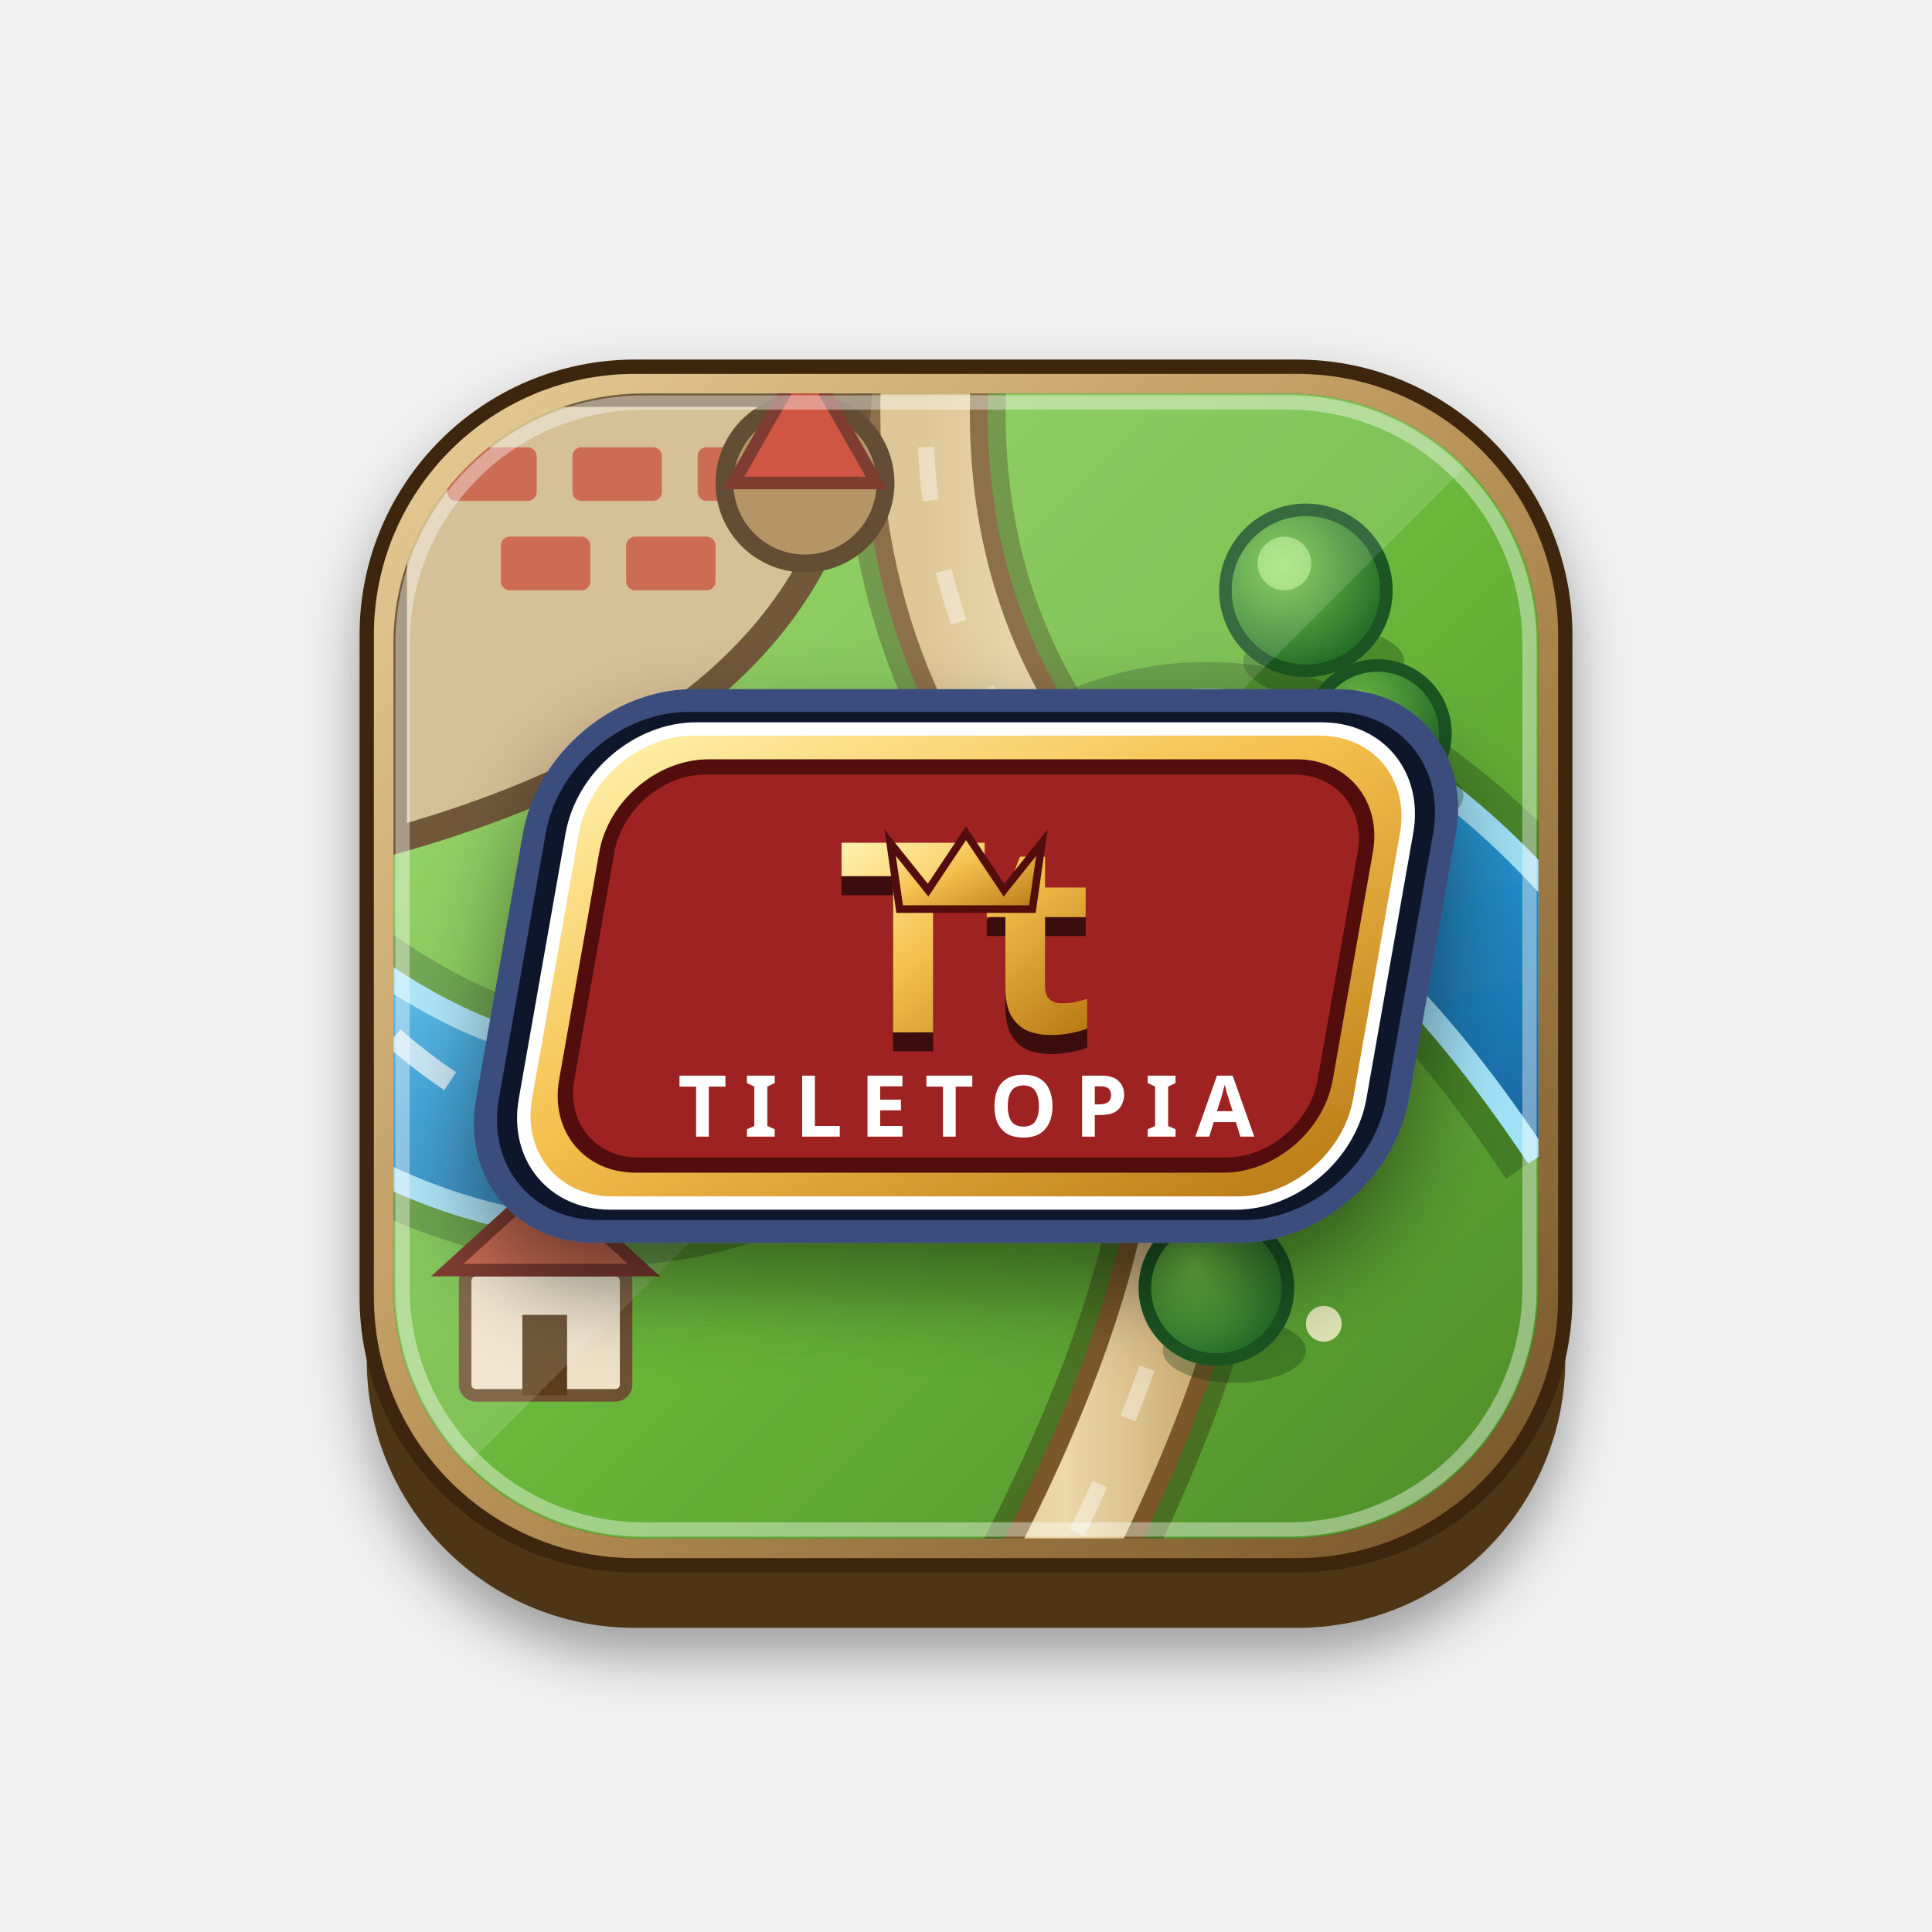
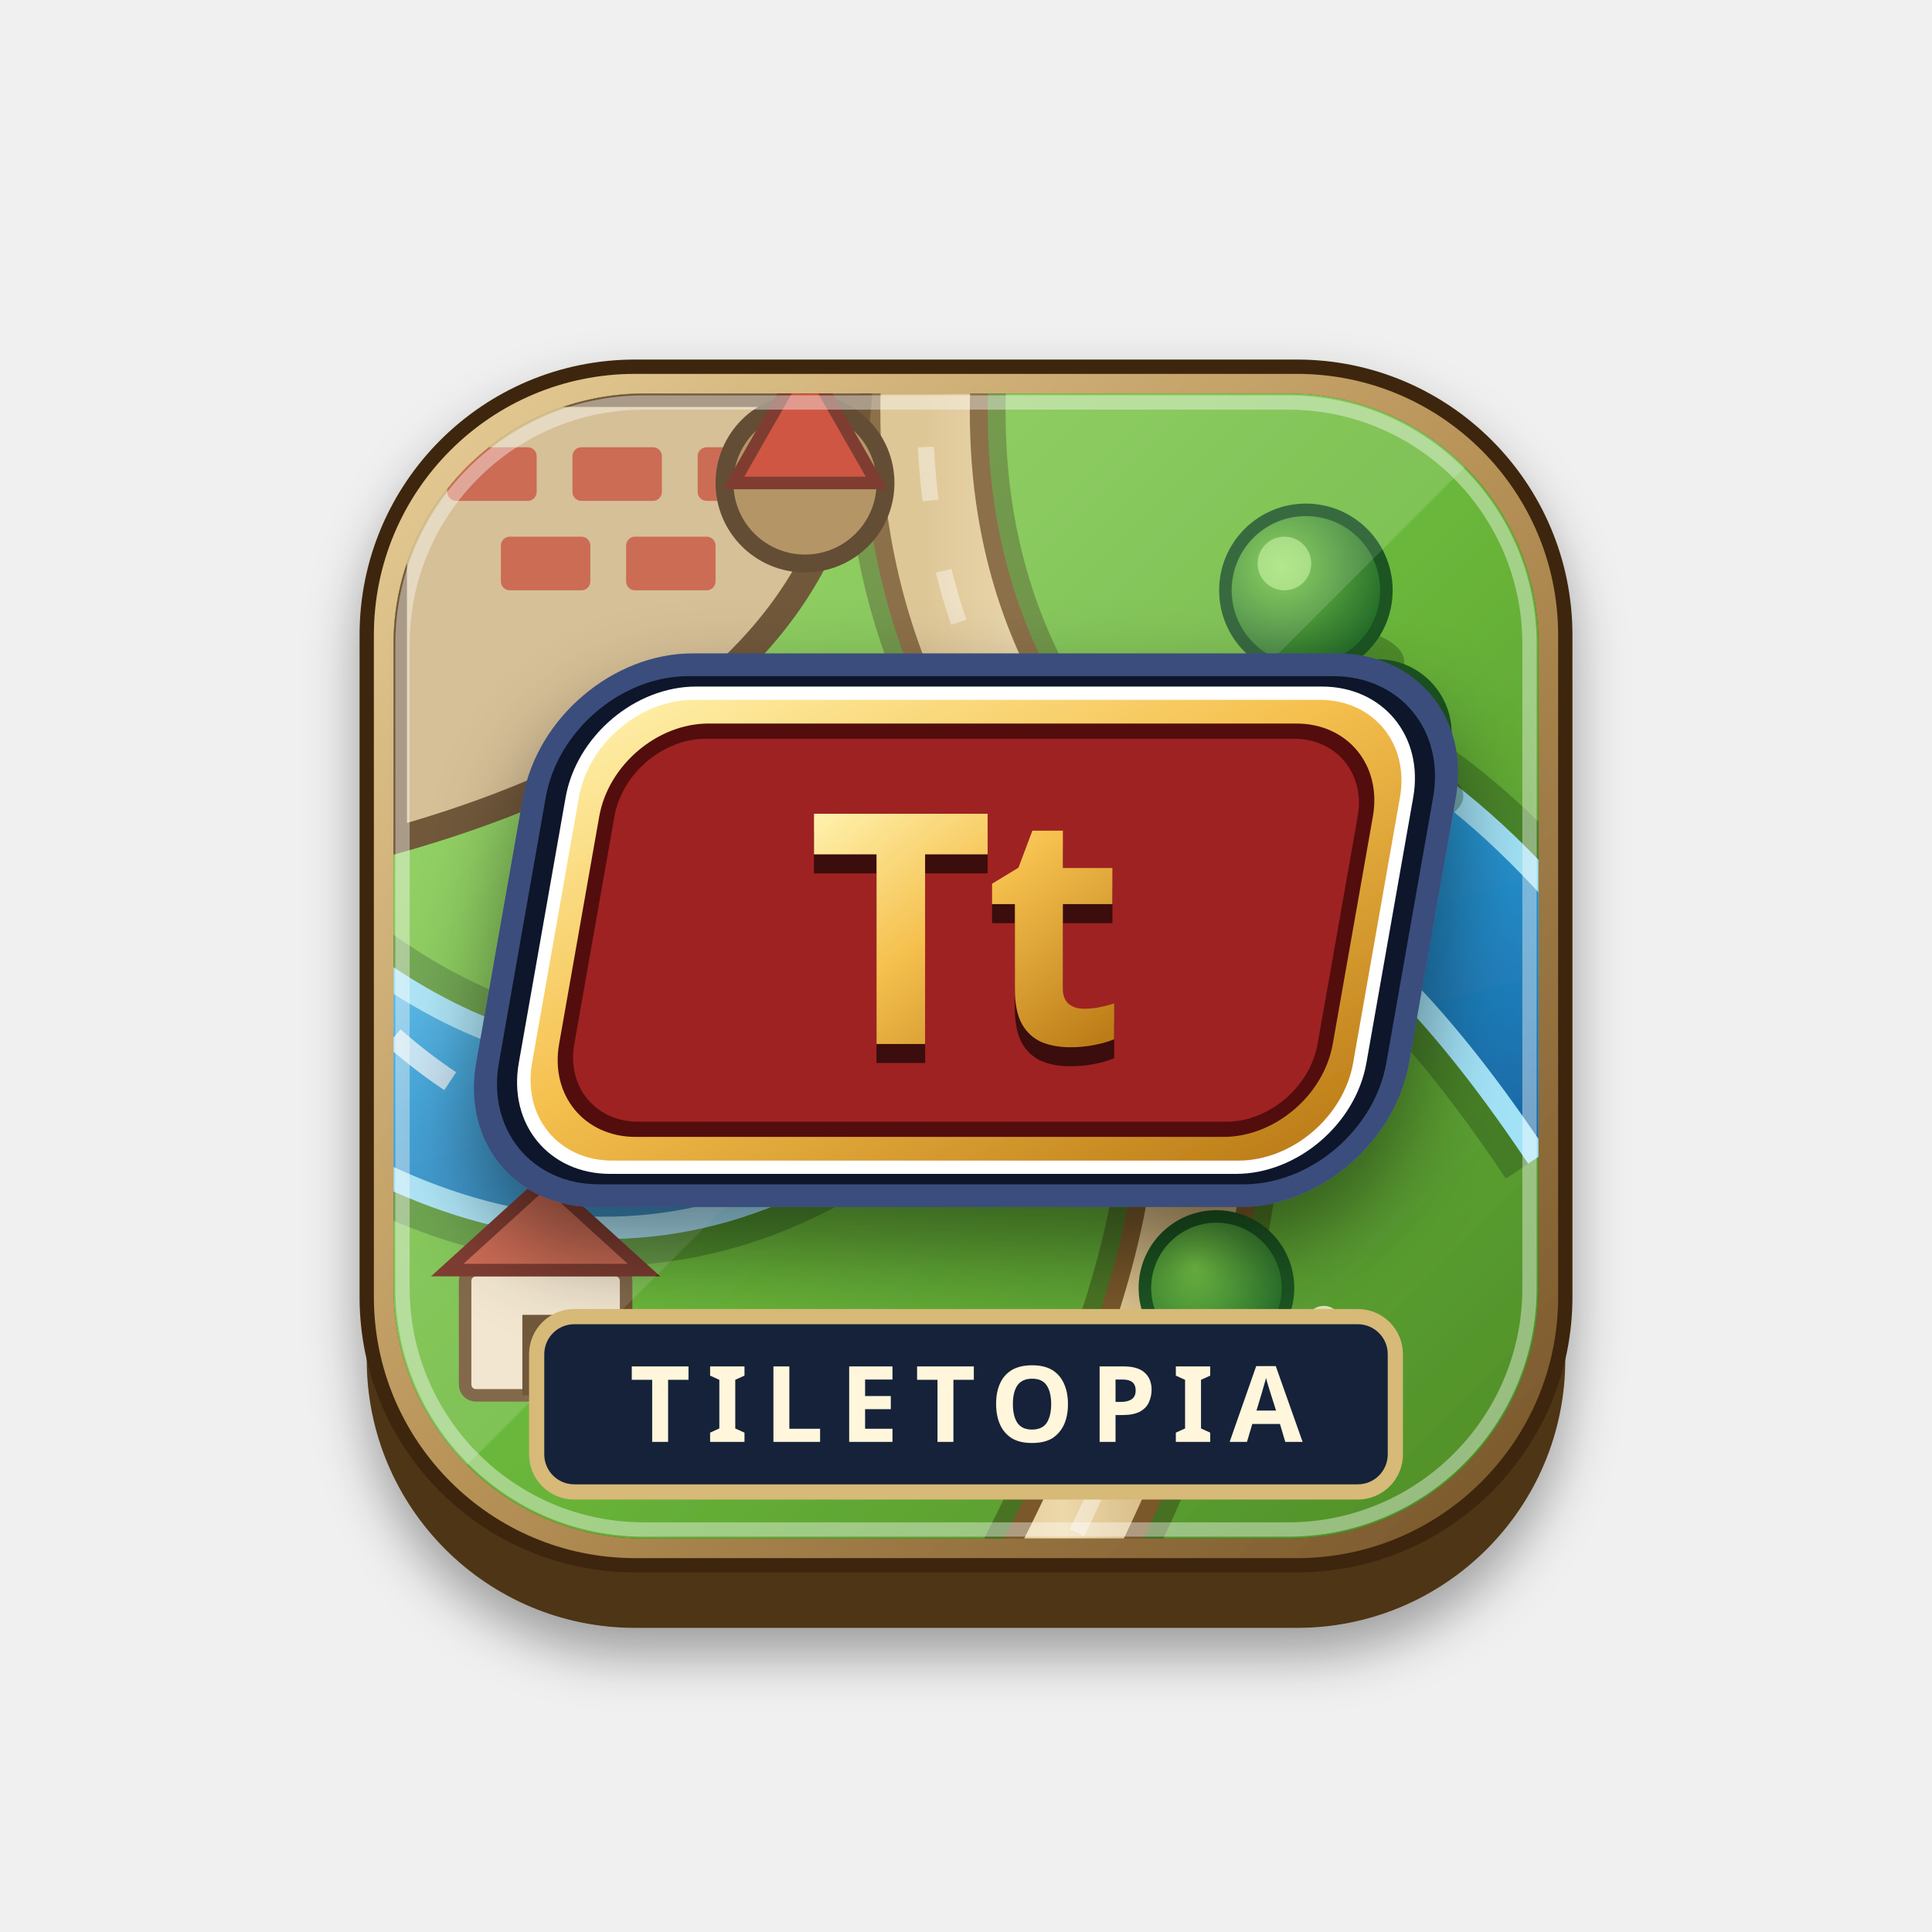
<svg xmlns="http://www.w3.org/2000/svg" viewBox="0 0 108 108" width="108" height="108">
  <defs>
    <linearGradient id="tileBorder" x1="0" y1="0" x2="1" y2="1">
      <stop offset="0%" stop-color="#e8cf99" />
      <stop offset="50%" stop-color="#b89358" />
      <stop offset="100%" stop-color="#735227" />
    </linearGradient>
    <linearGradient id="tileGrass" x1="0" y1="0" x2="1" y2="1">
      <stop offset="0%" stop-color="#8fd458" />
      <stop offset="50%" stop-color="#6bb83b" />
      <stop offset="100%" stop-color="#4e8c28" />
    </linearGradient>
    <linearGradient id="riverGrad" x1="0" y1="0" x2="1" y2="1">
      <stop offset="0%" stop-color="#6cd5f7" />
      <stop offset="50%" stop-color="#2897d4" />
      <stop offset="100%" stop-color="#16629e" />
    </linearGradient>
    <linearGradient id="roadGrad" x1="0" y1="0" x2="1" y2="0">
      <stop offset="0%" stop-color="#d9be87" />
      <stop offset="50%" stop-color="#edd8aa" />
      <stop offset="100%" stop-color="#c9ab71" />
    </linearGradient>
    <linearGradient id="goldBanner" x1="0" y1="0" x2="1" y2="1">
      <stop offset="0%" stop-color="#fff2ad" />
      <stop offset="45%" stop-color="#f5c04e" />
      <stop offset="100%" stop-color="#b87814" />
    </linearGradient>
    <radialGradient id="treeGrad" cx="35%" cy="35%" r="70%">
      <stop offset="0%" stop-color="#78c948" />
      <stop offset="100%" stop-color="#226929" />
    </radialGradient>
    <filter id="tileShadow" x="-20%" y="-20%" width="150%" height="150%">
      <feDropShadow dx="0" dy="4" stdDeviation="4" flood-color="#000" flood-opacity="0.55" />
      <feDropShadow dx="0" dy="1.5" stdDeviation="1.5" flood-color="#000" flood-opacity="0.35" />
    </filter>
    <filter id="badgeShadow" x="-30%" y="-30%" width="160%" height="160%">
      <feDropShadow dx="0" dy="2.5" stdDeviation="2.5" flood-color="#000" flood-opacity="0.45" />
    </filter>
    <clipPath id="tileClip">
      <rect x="22" y="22" width="64" height="64" rx="14" />
    </clipPath>
  </defs>
  <g filter="url(#tileShadow)">
    <rect x="20.5" y="24" width="67" height="67" rx="15" fill="#4d3516" />
    <rect x="20.5" y="20.5" width="67" height="67" rx="15" fill="url(#tileBorder)" stroke="#3d270e" stroke-width="0.8" />
    <rect x="22" y="22" width="64" height="64" rx="14" fill="#2d4218" />
    <g clip-path="url(#tileClip)">
      <rect x="22" y="22" width="64" height="64" fill="url(#tileGrass)" />
      <circle cx="30" cy="32" r="1" fill="#fff6d8" opacity="0.8" />
      <circle cx="44" cy="28" r="1.2" fill="#ffd75e" opacity="0.7" />
      <circle cx="74" cy="74" r="1" fill="#fff6d8" opacity="0.8" />
      <circle cx="34" cy="76" r="1.1" fill="#ffd75e" opacity="0.7" />
      <path d="M 18 58 Q 38 72 54 52 T 90 62" fill="none" stroke="rgba(20,50,20,0.3)" stroke-width="14" />
      <path d="M 18 58 Q 38 72 54 52 T 90 62" fill="none" stroke="#a2e2f7" stroke-width="11" />
      <path d="M 18 58 Q 38 72 54 52 T 90 62" fill="none" stroke="url(#riverGrad)" stroke-width="8.5" />
      <path d="M 22 58 Q 38 72 54 52" fill="none" stroke="rgba(255,255,255,0.7)" stroke-width="1.2" stroke-dasharray="4 6" />
      <path d="M 52 18 Q 50 36 62 48 T 58 90" fill="none" stroke="rgba(40,30,10,0.35)" stroke-width="9" />
      <path d="M 52 18 Q 50 36 62 48 T 58 90" fill="none" stroke="#7a582c" stroke-width="7" />
      <path d="M 52 18 Q 50 36 62 48 T 58 90" fill="none" stroke="url(#roadGrad)" stroke-width="5" />
      <path d="M 52 18 Q 50 36 62 48 T 58 90" fill="none" stroke="rgba(255,255,255,0.4)" stroke-width="0.9" stroke-dasharray="3 4" />
      <g transform="translate(50, 48)">
        <rect x="-3" y="-5" width="10" height="10" rx="2" fill="#695c4e" stroke="#3b3228" stroke-width="0.8" />
        <rect x="-1.5" y="-3.5" width="7" height="7" rx="1.2" fill="#d4c5a9" />
        <line x1="-3" y1="0" x2="7" y2="0" stroke="#8c7e6c" stroke-width="0.6" />
      </g>
      <g transform="translate(22, 22)">
        <path d="M 0 0 L 26 0 Q 25 18 0 25 Z" fill="#cfb686" stroke="#5a3d1c" stroke-width="1.5" />
        <rect x="3" y="3" width="5" height="3" rx="0.5" fill="#c4553a" />
        <rect x="10" y="3" width="5" height="3" rx="0.5" fill="#c4553a" />
        <rect x="17" y="3" width="5" height="3" rx="0.5" fill="#c4553a" />
        <rect x="6" y="8" width="5" height="3" rx="0.5" fill="#c4553a" />
        <rect x="13" y="8" width="5" height="3" rx="0.5" fill="#c4553a" />
        <circle cx="23" cy="5" r="4.5" fill="#a8854e" stroke="#4a3114" stroke-width="1" />
        <polygon points="19,5 23,-2 27,5" fill="#c73c24" stroke="#6b1e10" stroke-width="0.7" />
      </g>
      <g transform="translate(26, 68)">
        <rect x="0" y="3" width="9" height="7" rx="0.6" fill="#f0e2c8" stroke="#6e5130" stroke-width="0.7" />
        <polygon points="-1,3 4.5,-2 10,3" fill="#c4553a" stroke="#6b1e10" stroke-width="0.7" />
        <rect x="3.2" y="5.5" width="2.5" height="4.5" fill="#5a3d1c" />
      </g>
      <g transform="translate(73, 33)">
        <ellipse cx="1" cy="4" rx="4.5" ry="2" fill="rgba(15,45,15,0.3)" />
        <circle cx="0" cy="0" r="4.5" fill="url(#treeGrad)" stroke="#1a5420" stroke-width="0.7" />
        <circle cx="-1.2" cy="-1.5" r="1.5" fill="rgba(215,255,170,0.5)" />
      </g>
      <g transform="translate(77, 41)">
        <ellipse cx="1" cy="3.5" rx="3.8" ry="1.8" fill="rgba(15,45,15,0.3)" />
        <circle cx="0" cy="0" r="3.8" fill="url(#treeGrad)" stroke="#1a5420" stroke-width="0.7" />
        <circle cx="-1" cy="-1.2" r="1.2" fill="rgba(215,255,170,0.5)" />
      </g>
      <g transform="translate(68, 72)">
        <ellipse cx="1" cy="3.5" rx="4" ry="1.8" fill="rgba(15,45,15,0.3)" />
        <circle cx="0" cy="0" r="4" fill="url(#treeGrad)" stroke="#1a5420" stroke-width="0.7" />
      </g>
      <path d="M 22 22 L 86 22 L 22 86 Z" fill="rgba(255,255,255,0.14)" />
    </g>
    <rect x="22.5" y="22.5" width="63" height="63" rx="13.5" fill="none" stroke="rgba(255,255,255,0.4)" stroke-width="0.8" pointer-events="none" />
  </g>
  <g filter="url(#badgeShadow)">
-     <g transform="translate(54, 54) scale(1.06)">
+     <g transform="translate(54, 52) scale(1.06)">
      <rect x="-24" y="-14" width="48" height="28" rx="7" transform="skewX(-10)" fill="#11182c" stroke="#3b4d7c" stroke-width="1.2" />
      <rect x="-22" y="-12.5" width="44" height="25" rx="5.5" transform="skewX(-10)" fill="url(#goldBanner)" stroke="#fff" stroke-width="0.7" />
      <rect x="-20" y="-10.5" width="40" height="21" rx="4.5" transform="skewX(-10)" fill="#9e2020" stroke="#520e0e" stroke-width="0.8" />
-       <text x="0" y="4.5" text-anchor="middle" font-family="'Unbounded', 'Arial Black', sans-serif" font-weight="900" font-size="14" fill="#3b0a0a" letter-spacing="-0.5px">Tt</text>
-       <text x="0" y="3.5" text-anchor="middle" font-family="'Unbounded', 'Arial Black', sans-serif" font-weight="900" font-size="14" fill="url(#goldBanner)" letter-spacing="-0.5px">Tt</text>
-       <path d="M -4 -6.5 L -2 -4 L 0 -7 L 2 -4 L 4 -6.5 L 3.5 -3 L -3.5 -3 Z" fill="url(#goldBanner)" stroke="#520e0e" stroke-width="0.4" />
-       <text x="0" y="9" text-anchor="middle" font-family="'Onest', sans-serif" font-weight="700" font-size="4.5" fill="#fff" letter-spacing="0.9px">TILETOPIA</text>
+       <g text-anchor="middle" font-family="'Unbounded', 'Arial Black', sans-serif" font-weight="900" font-size="17" letter-spacing="-0.5px">
+         <text y="7" fill="#3b0a0a">Tt</text>
+         <text y="6" fill="url(#goldBanner)">Tt</text>
+       </g>
    </g>
  </g>
+   <g transform="translate(54, 78.5)">
+     <rect x="-24" y="-4.9" width="48" height="9.8" rx="2.1" fill="#152239" stroke="#d7b978" stroke-width="0.85" />
+     <text y="2.1" text-anchor="middle" font-family="'Onest', sans-serif" font-weight="700" font-size="5.9" fill="#fff6dc" letter-spacing="0.9px">TILETOPIA</text>
+   </g>
</svg>
